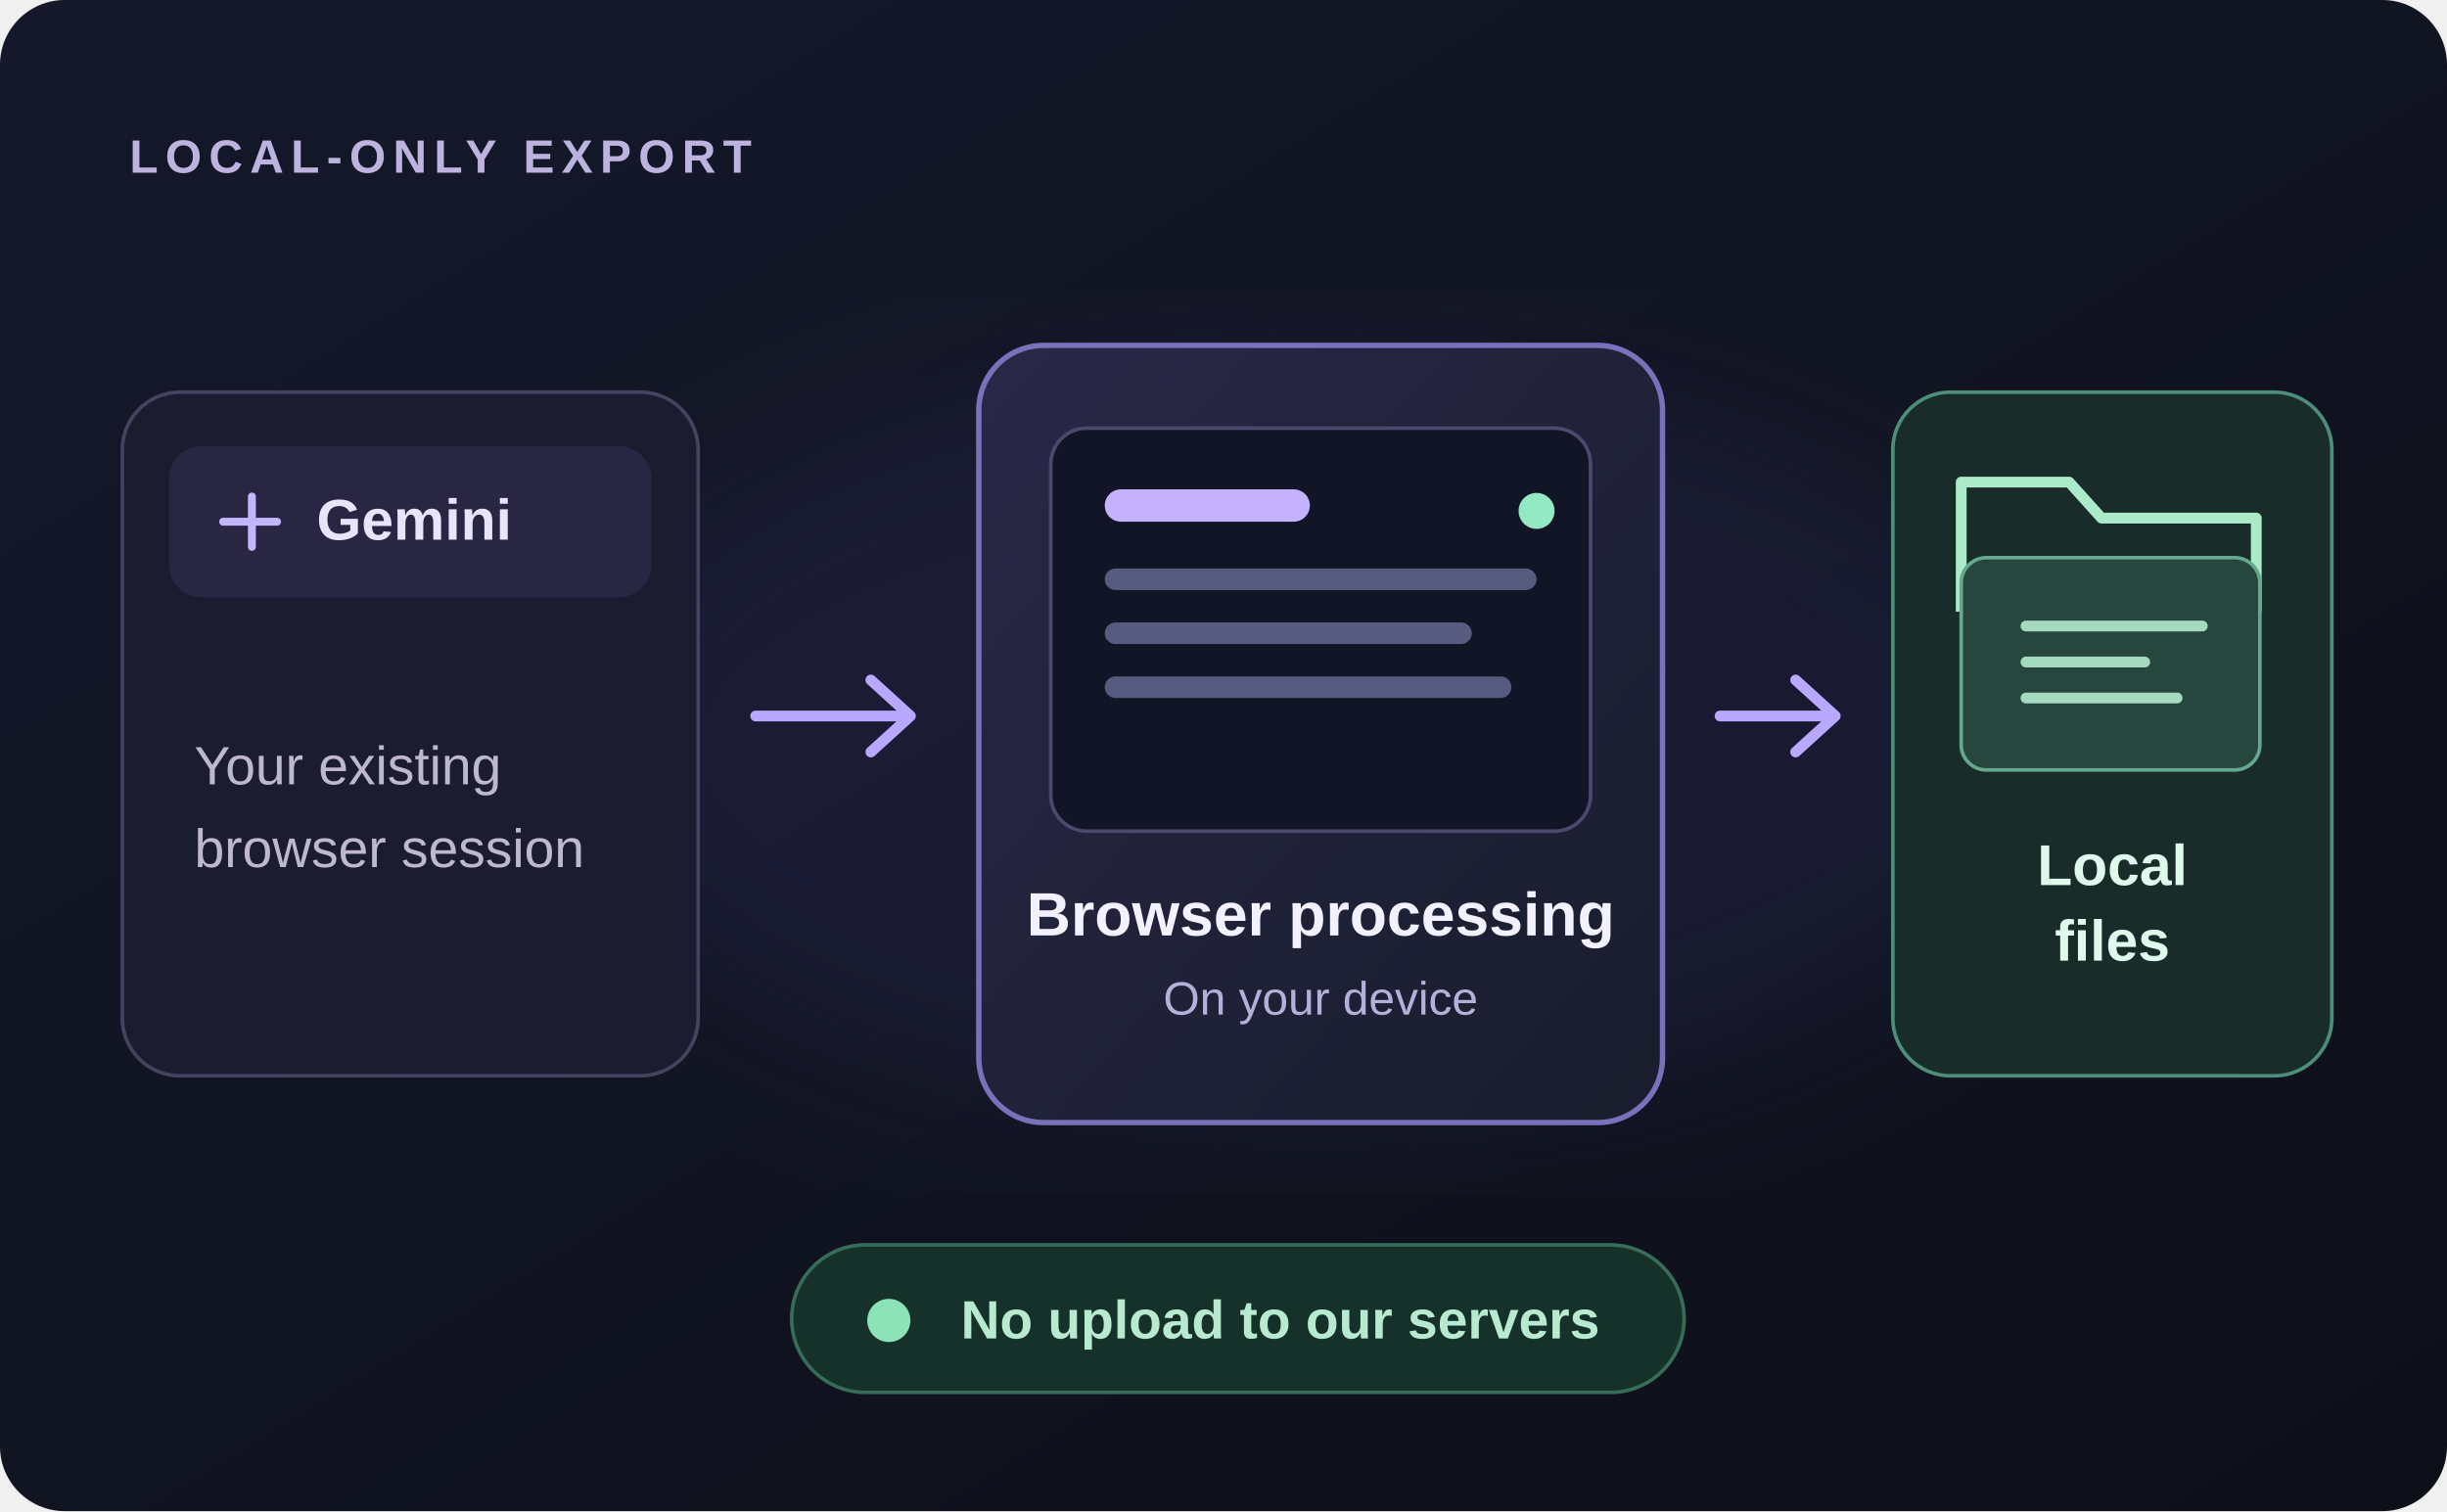
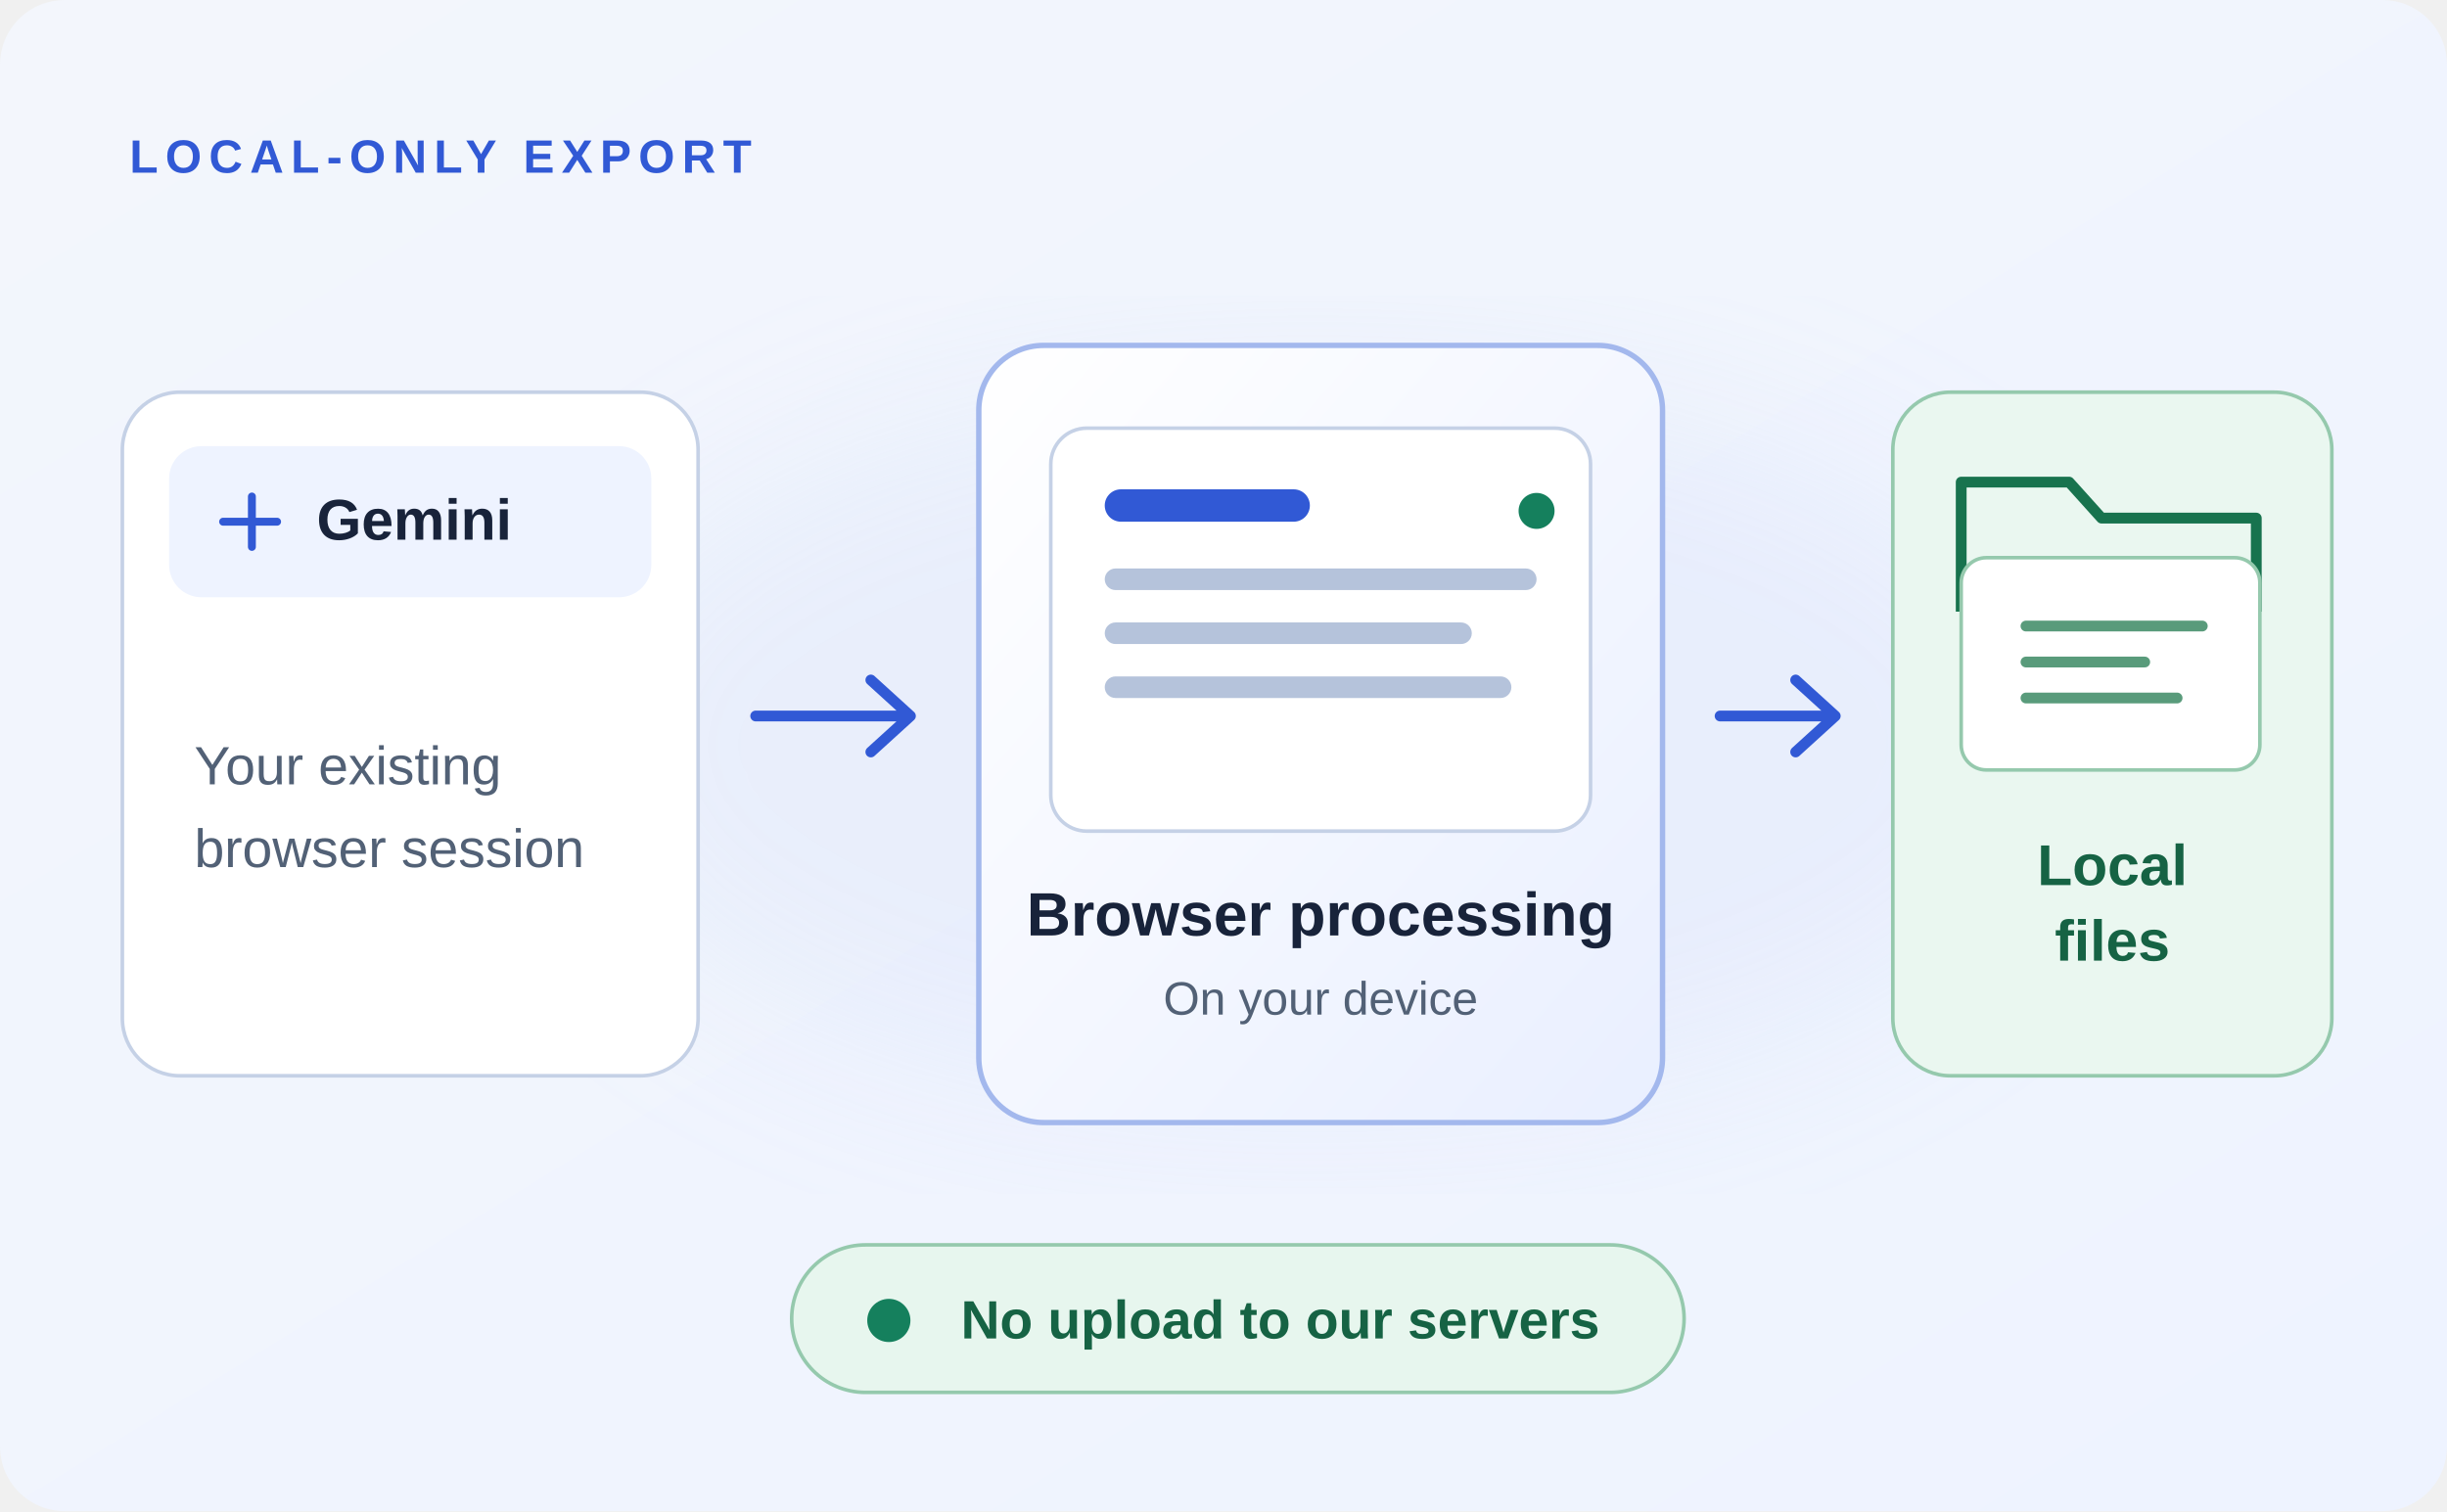
<svg xmlns="http://www.w3.org/2000/svg" viewBox="0 0 680 420" role="img" aria-labelledby="title desc">
  <defs>
    <linearGradient id="bg" x2="1" y2="1">
-       <stop stop-color="#15182a" />
-       <stop offset="1" stop-color="#0d1018" />
+       <stop stop-color="#f3f6fc" />
+       <stop offset="1" stop-color="#eef3ff" />
    </linearGradient>
    <linearGradient id="node" x2="1" y2="1">
-       <stop stop-color="#2a2747" />
-       <stop offset="1" stop-color="#181d2c" />
+       <stop stop-color="#ffffff" />
+       <stop offset="1" stop-color="#e9efff" />
    </linearGradient>
    <filter id="glow">
      <feGaussianBlur stdDeviation="22" />
    </filter>
  </defs>
  <rect x="0" y="0" width="680" height="420" rx="18" fill="url(#bg)" />
-   <ellipse cx="365" cy="207" rx="210" ry="104" fill="#5046a1" opacity=".14" filter="url(#glow)" />
-   <text x="36" y="48" fill="#bcb4df" font-family="Arial,sans-serif" font-size="13" font-weight="700" letter-spacing="2">LOCAL-ONLY EXPORT</text>
-   <rect x="34" y="109" width="160" height="190" rx="16" stroke="#45435f" fill="#1c1c31" />
-   <rect x="47" y="124" width="134" height="42" rx="9" fill="#282643" />
-   <path d="M62 145h15m-7-7v14" stroke="#c3b5ff" stroke-width="2.2" stroke-linecap="round" />
-   <text x="88" y="150" fill="#e8e5fb" font-family="Arial,sans-serif" font-size="16" font-weight="700">Gemini</text>
-   <text x="54" y="218" fill="#bdb8ce" font-family="Arial,sans-serif" font-size="15">Your existing</text>
-   <text x="54" y="241" fill="#bdb8ce" font-family="Arial,sans-serif" font-size="15">browser session</text>
-   <path d="M210 199h43m-11-10 11 10-11 10" fill="none" stroke="#b9a8ff" stroke-width="3" stroke-linecap="round" stroke-linejoin="round" />
-   <rect x="272" y="96" width="190" height="216" rx="18" fill="url(#node)" stroke="#7972bb" stroke-width="1.5" />
-   <rect x="292" y="119" width="150" height="112" rx="10" fill="#111525" stroke="#4b496d" />
-   <rect x="307" y="136" width="57" height="9" rx="4.5" fill="#c4b2ff" />
-   <rect x="307" y="158" width="120" height="6" rx="3" fill="#575b80" />
-   <rect x="307" y="173" width="102" height="6" rx="3" fill="#575b80" />
-   <rect x="307" y="188" width="113" height="6" rx="3" fill="#575b80" />
-   <circle cx="427" cy="142" r="5" fill="#93e9c3" />
-   <text x="367" y="260" text-anchor="middle" fill="#f3f0ff" font-family="Arial,sans-serif" font-size="17" font-weight="700">Browser processing</text>
-   <text x="367" y="282" text-anchor="middle" fill="#b5afda" font-family="Arial,sans-serif" font-size="13">On your device</text>
-   <path d="M478 199h32m-11-10 11 10-11 10" fill="none" stroke="#b9a8ff" stroke-width="3" stroke-linecap="round" stroke-linejoin="round" />
-   <rect x="526" y="109" width="122" height="190" rx="16" fill="#192c29" stroke="#4c8e79" />
-   <path d="M545 170v-36h30l9 10h43v26" stroke="#abebc9" stroke-width="3" fill="none" stroke-linejoin="round" />
-   <rect x="545" y="155" width="83" height="59" rx="7" fill="#27473e" stroke="#65a88f" />
-   <path d="M563 174h49m-49 10h33m-33 10h42" stroke="#a5dac1" stroke-linecap="round" stroke-width="3" />
-   <text x="587" y="246" text-anchor="middle" fill="#e0f9ed" font-family="Arial,sans-serif" font-size="16" font-weight="700">Local</text>
-   <text x="587" y="267" text-anchor="middle" fill="#e0f9ed" font-family="Arial,sans-serif" font-size="16" font-weight="700">files</text>
-   <rect x="220" y="346" width="248" height="41" rx="20.5" fill="#153129" stroke="#366c58" />
-   <circle cx="247" cy="367" r="6" fill="#8ce3b8" />
-   <text x="267" y="372" fill="#b7ead0" font-family="Arial,sans-serif" font-size="15" font-weight="700">No upload to our servers</text>
+   <ellipse cx="365" cy="207" rx="210" ry="104" fill="#b5c7f4" opacity=".14" filter="url(#glow)" />
+   <text x="36" y="48" fill="#3159d5" font-family="Arial,sans-serif" font-size="13" font-weight="700" letter-spacing="2">LOCAL-ONLY EXPORT</text>
+   <rect x="34" y="109" width="160" height="190" rx="16" stroke="#c5d1e6" fill="#ffffff" />
+   <rect x="47" y="124" width="134" height="42" rx="9" fill="#eef3ff" />
+   <path d="M62 145h15m-7-7v14" stroke="#3159d5" stroke-width="2.2" stroke-linecap="round" />
+   <text x="88" y="150" fill="#18233a" font-family="Arial,sans-serif" font-size="16" font-weight="700">Gemini</text>
+   <text x="54" y="218" fill="#526176" font-family="Arial,sans-serif" font-size="15">Your existing</text>
+   <text x="54" y="241" fill="#526176" font-family="Arial,sans-serif" font-size="15">browser session</text>
+   <path d="M210 199h43m-11-10 11 10-11 10" fill="none" stroke="#3159d5" stroke-width="3" stroke-linecap="round" stroke-linejoin="round" />
+   <rect x="272" y="96" width="190" height="216" rx="18" fill="url(#node)" stroke="#a3b8ed" stroke-width="1.5" />
+   <rect x="292" y="119" width="150" height="112" rx="10" fill="#ffffff" stroke="#c5d1e6" />
+   <rect x="307" y="136" width="57" height="9" rx="4.5" fill="#3159d5" />
+   <rect x="307" y="158" width="120" height="6" rx="3" fill="#b5c3db" />
+   <rect x="307" y="173" width="102" height="6" rx="3" fill="#b5c3db" />
+   <rect x="307" y="188" width="113" height="6" rx="3" fill="#b5c3db" />
+   <circle cx="427" cy="142" r="5" fill="#15805d" />
+   <text x="367" y="260" text-anchor="middle" fill="#18233a" font-family="Arial,sans-serif" font-size="17" font-weight="700">Browser processing</text>
+   <text x="367" y="282" text-anchor="middle" fill="#526176" font-family="Arial,sans-serif" font-size="13">On your device</text>
+   <path d="M478 199h32m-11-10 11 10-11 10" fill="none" stroke="#3159d5" stroke-width="3" stroke-linecap="round" stroke-linejoin="round" />
+   <rect x="526" y="109" width="122" height="190" rx="16" fill="#eaf7f0" stroke="#95c9ad" />
+   <path d="M545 170v-36h30l9 10h43v26" stroke="#18734e" stroke-width="3" fill="none" stroke-linejoin="round" />
+   <rect x="545" y="155" width="83" height="59" rx="7" fill="#ffffff" stroke="#95c9ad" />
+   <path d="M563 174h49m-49 10h33m-33 10h42" stroke="#599b7b" stroke-linecap="round" stroke-width="3" />
+   <text x="587" y="246" text-anchor="middle" fill="#166344" font-family="Arial,sans-serif" font-size="16" font-weight="700">Local</text>
+   <text x="587" y="267" text-anchor="middle" fill="#166344" font-family="Arial,sans-serif" font-size="16" font-weight="700">files</text>
+   <rect x="220" y="346" width="248" height="41" rx="20.5" fill="#e7f6ee" stroke="#95c9ad" />
+   <circle cx="247" cy="367" r="6" fill="#15805d" />
+   <text x="267" y="372" fill="#166344" font-family="Arial,sans-serif" font-size="15" font-weight="700">No upload to our servers</text>
</svg>
